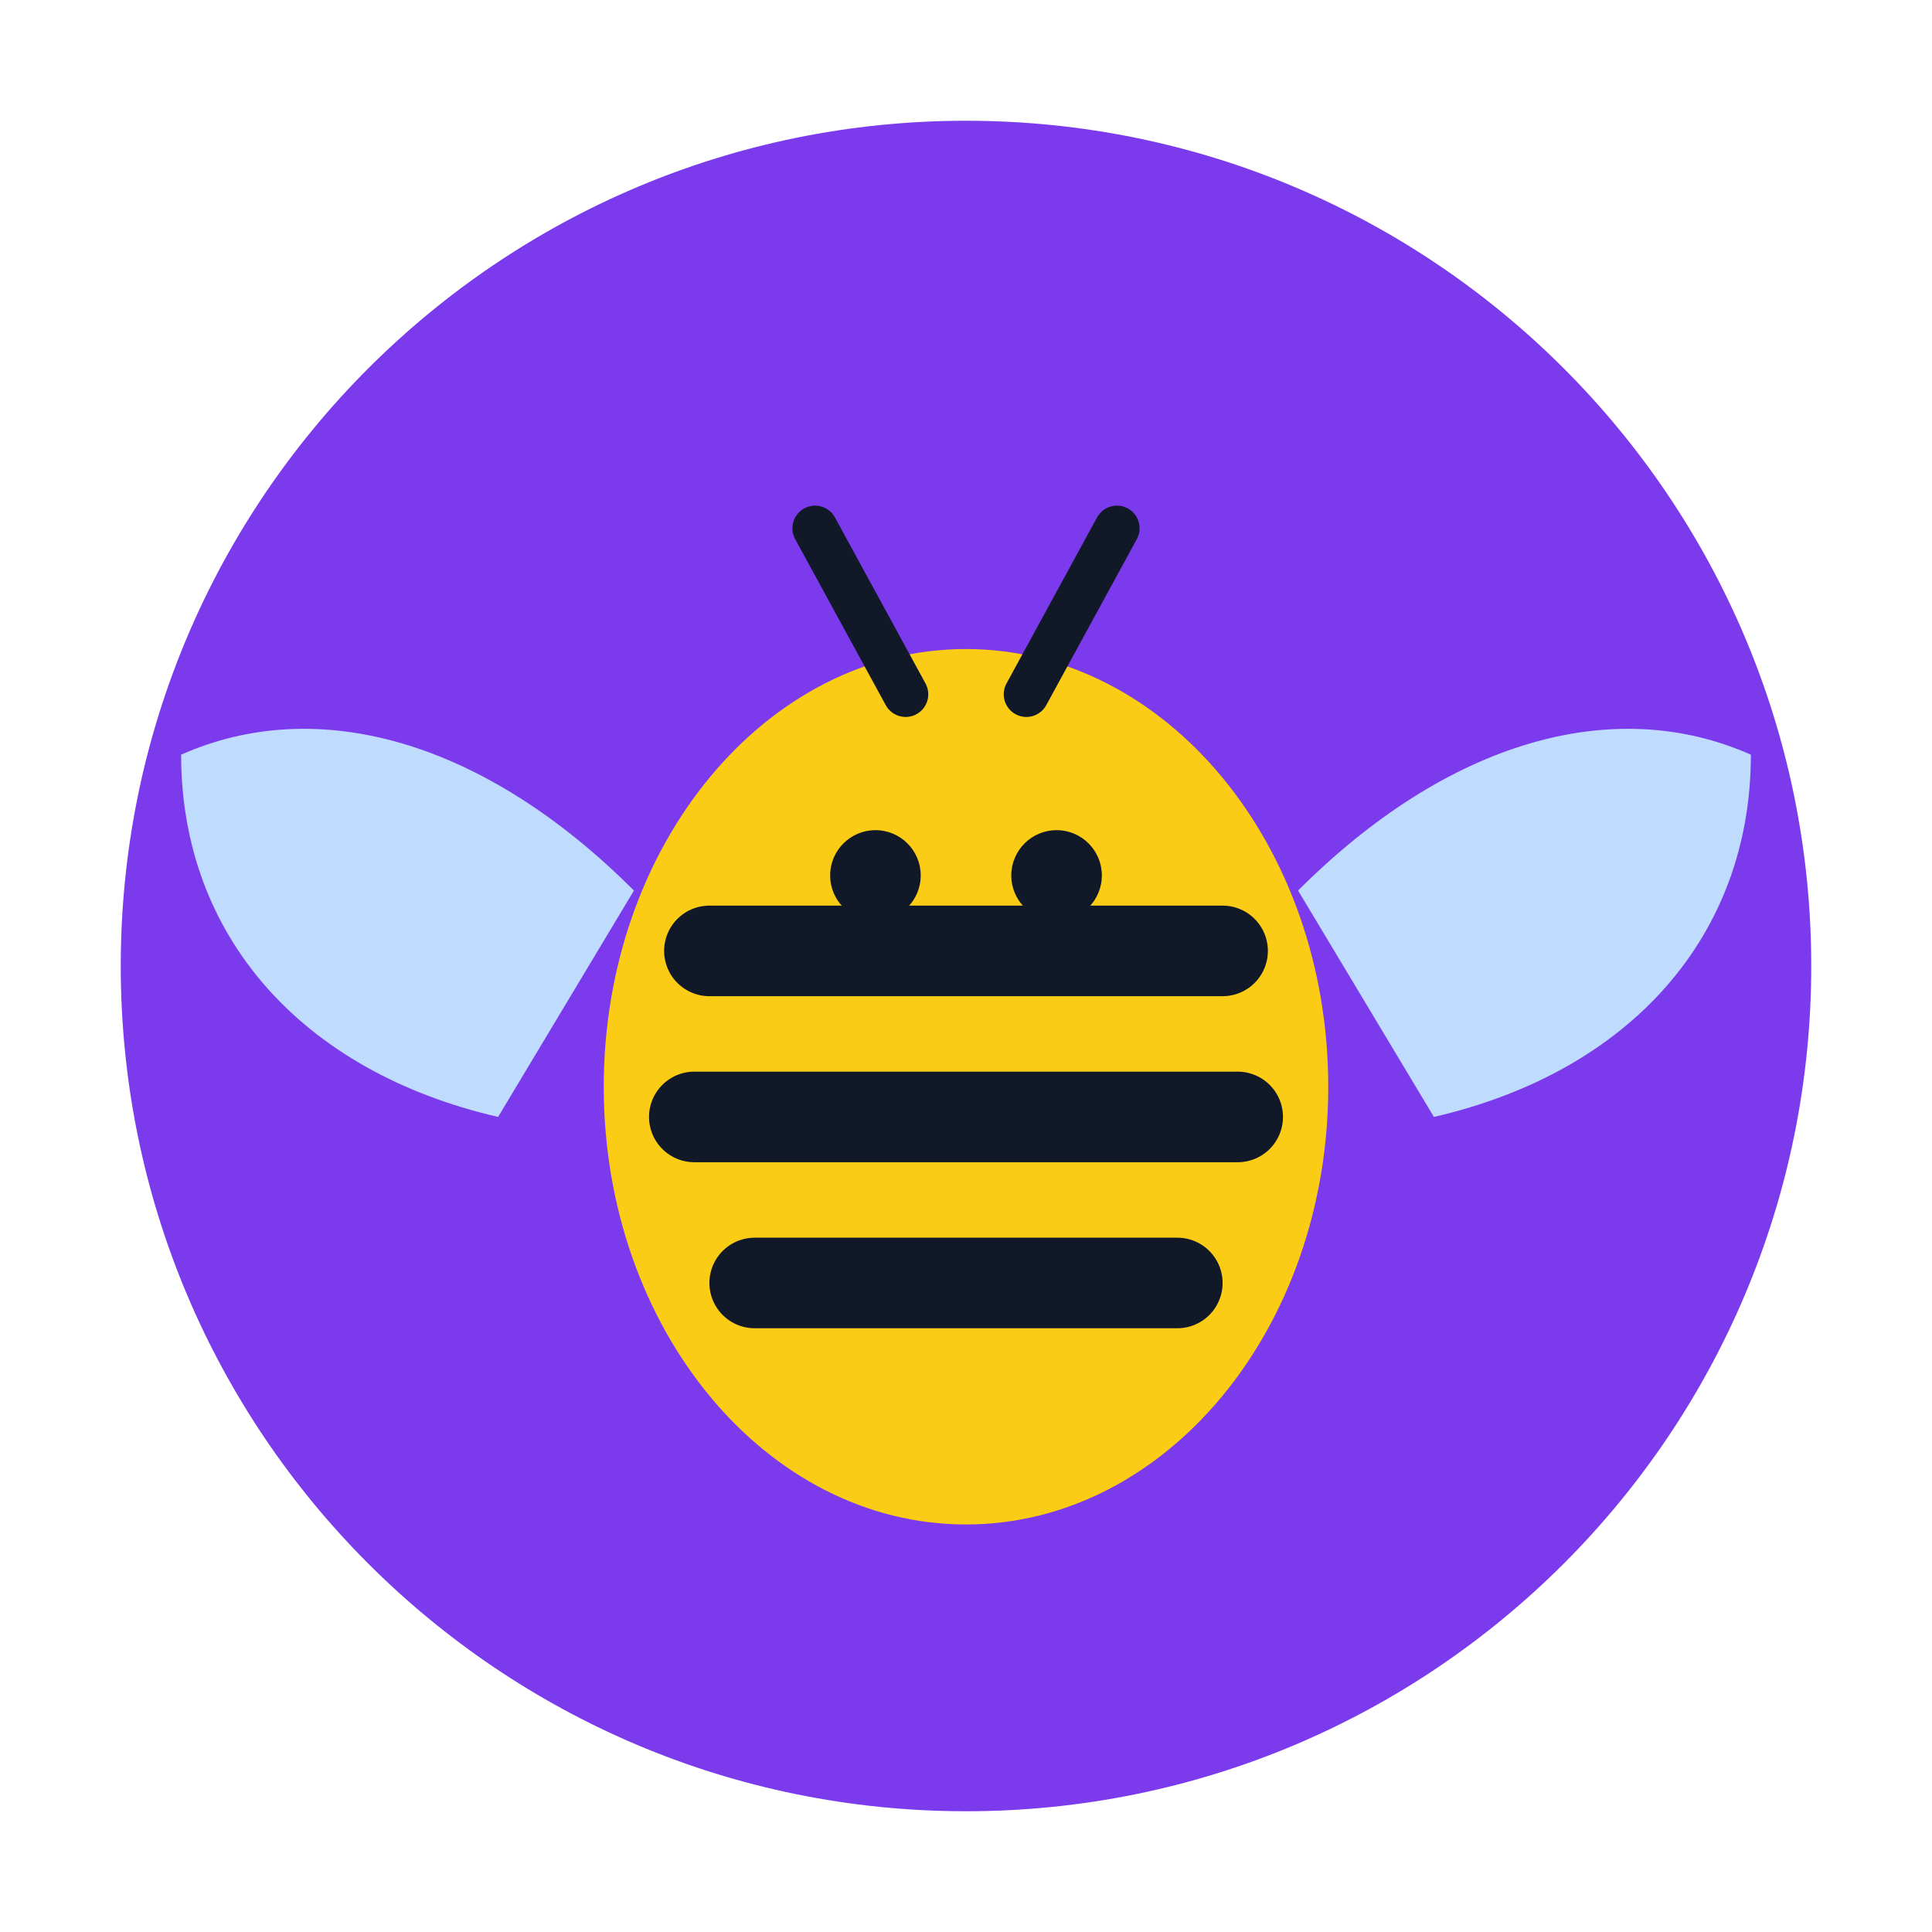
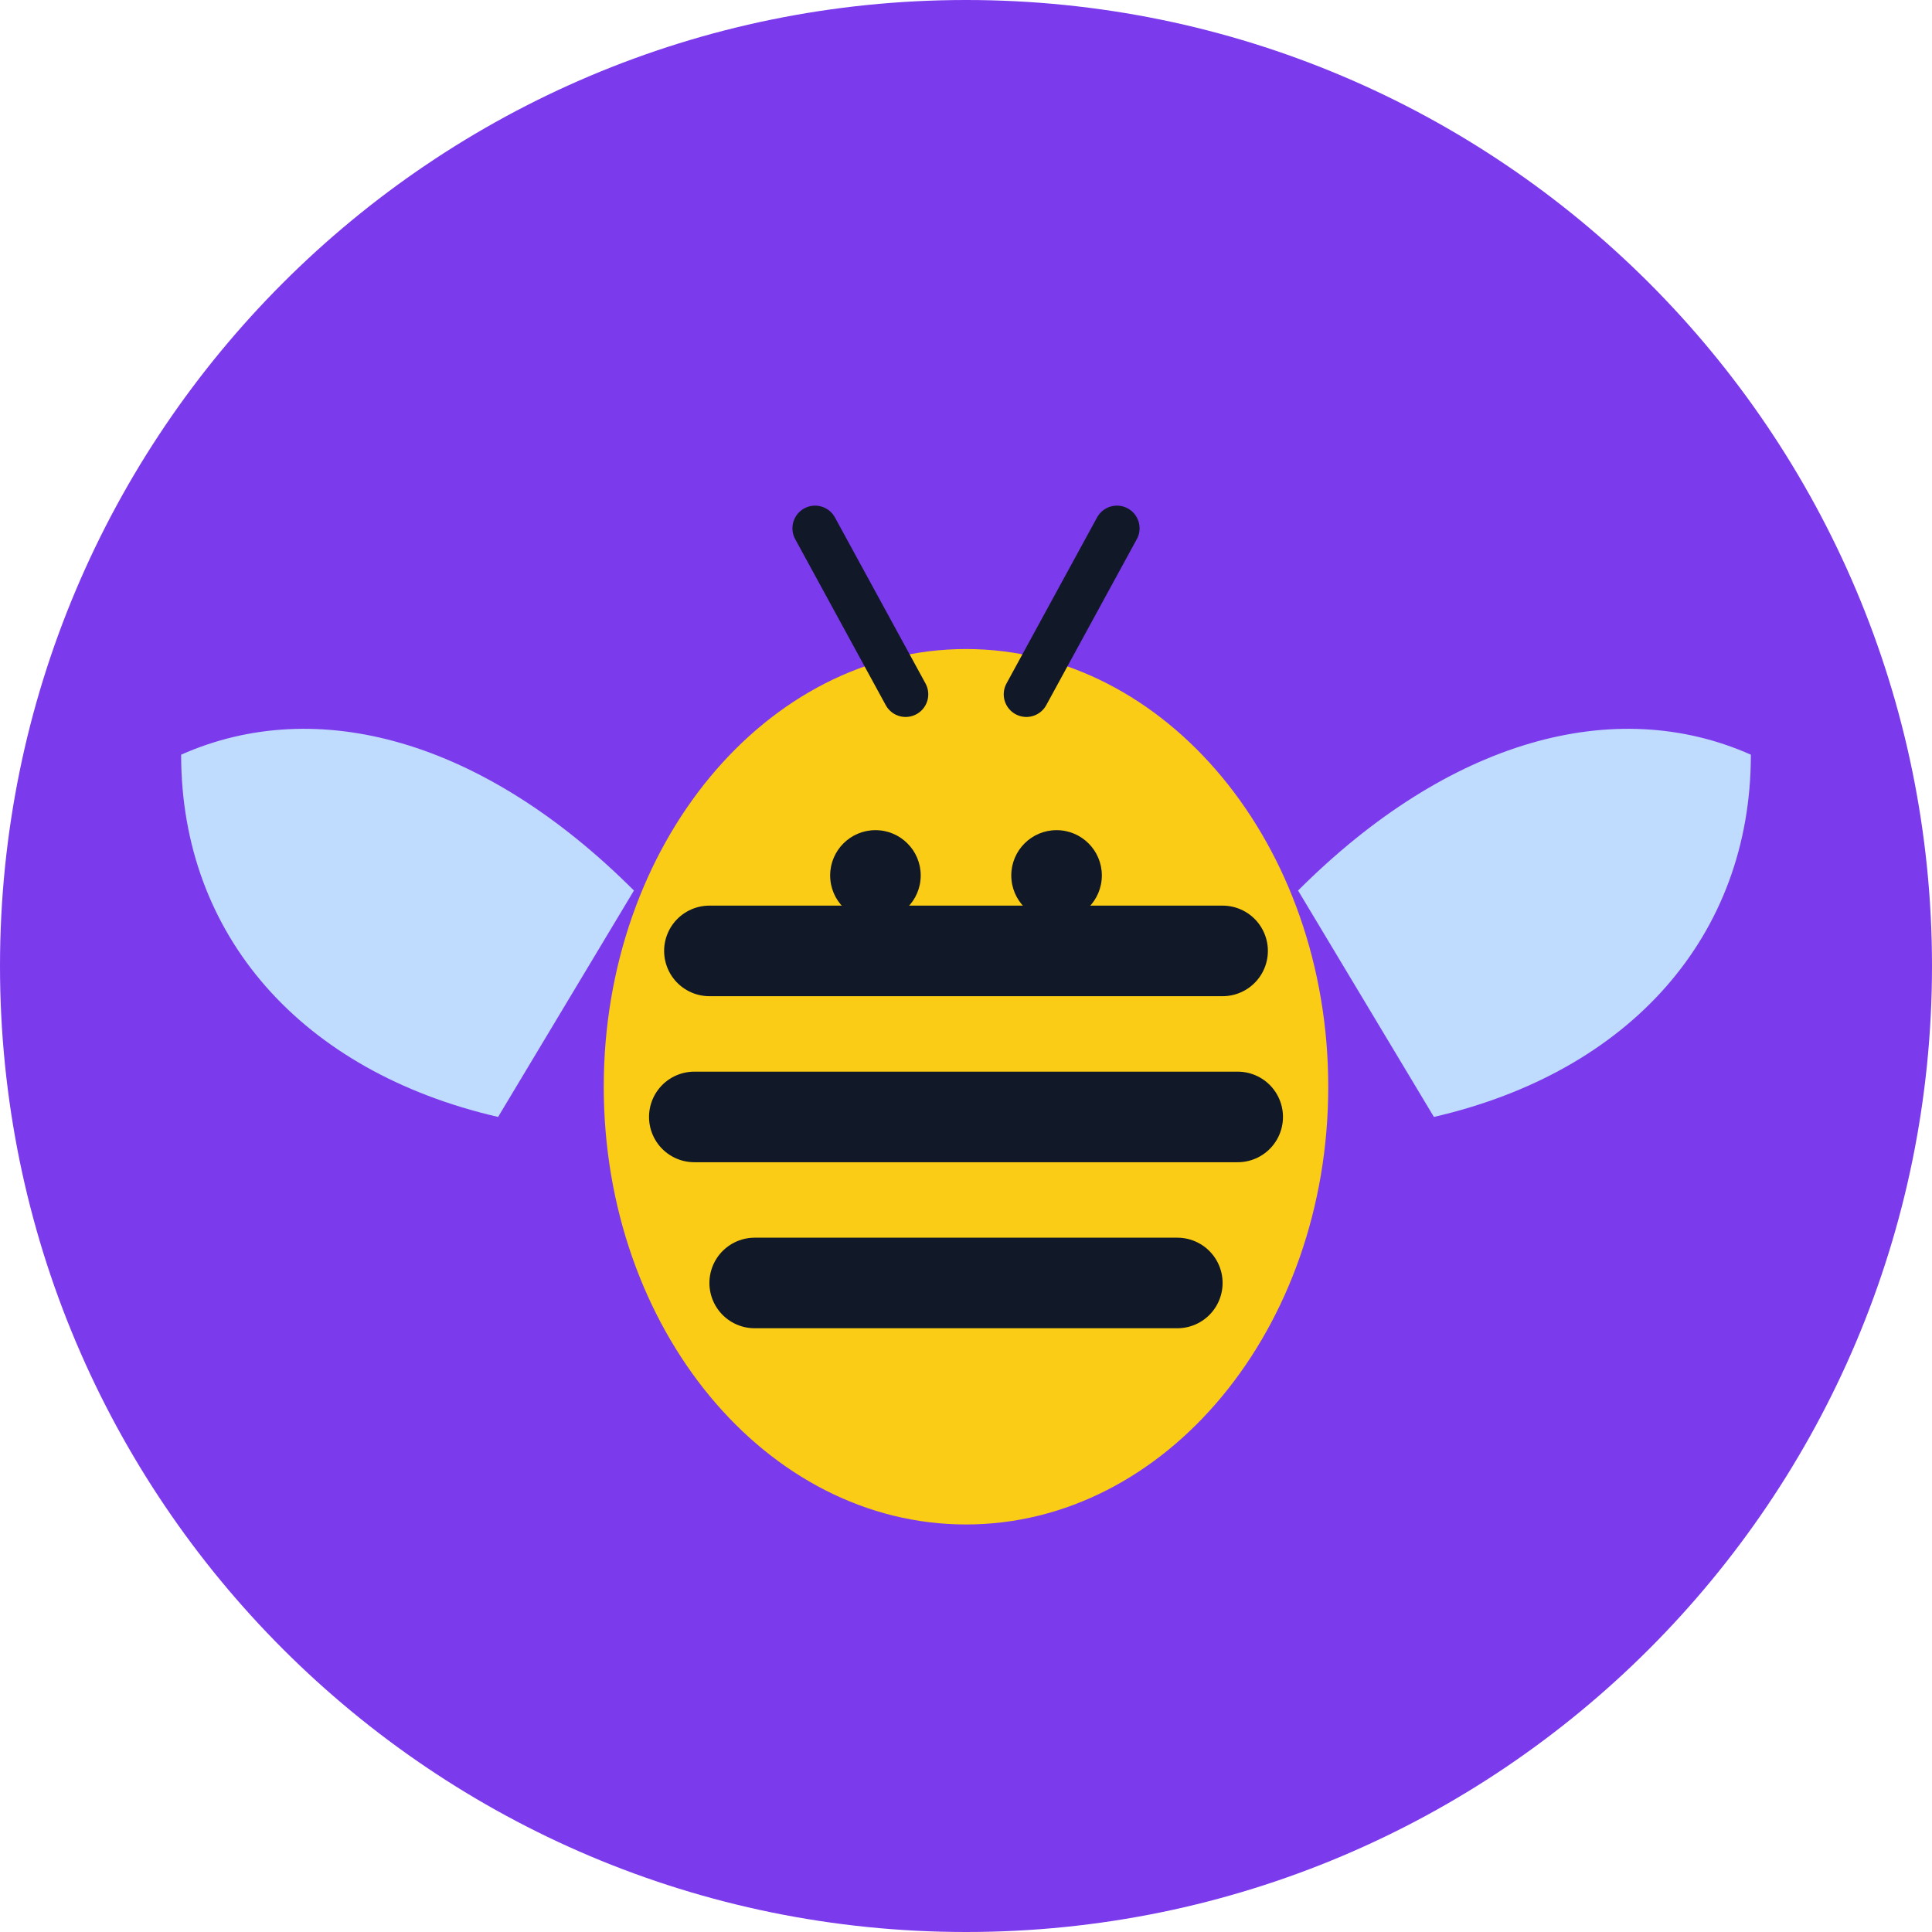
<svg xmlns="http://www.w3.org/2000/svg" viewBox="0 0 256 256" fill="none">
-   <circle cx="128" cy="128" r="112" fill="#7c3aed" />
-   <circle cx="128" cy="128" r="104" fill="#7c3aed" opacity="0.92" />
+   <circle cx="128" cy="128" r="128" fill="#7c3aed" />
  <path d="M84 118c-20-20-42-26-60-18 0 24 16 42 42 48ZM172 118c20-20 42-26 60-18 0 24-16 42-42 48Z" fill="#bfdbfe" />
  <ellipse cx="128" cy="144" rx="48" ry="58" fill="#facc15" />
  <path d="M94 126h68M92 148h72M100 170h56" stroke="#111827" stroke-width="12" stroke-linecap="round" />
  <circle cx="116" cy="116" r="6" fill="#111827" />
  <circle cx="140" cy="116" r="6" fill="#111827" />
  <path d="M120 92 108 70M136 92l12-22" stroke="#111827" stroke-width="6" stroke-linecap="round" />
</svg>
